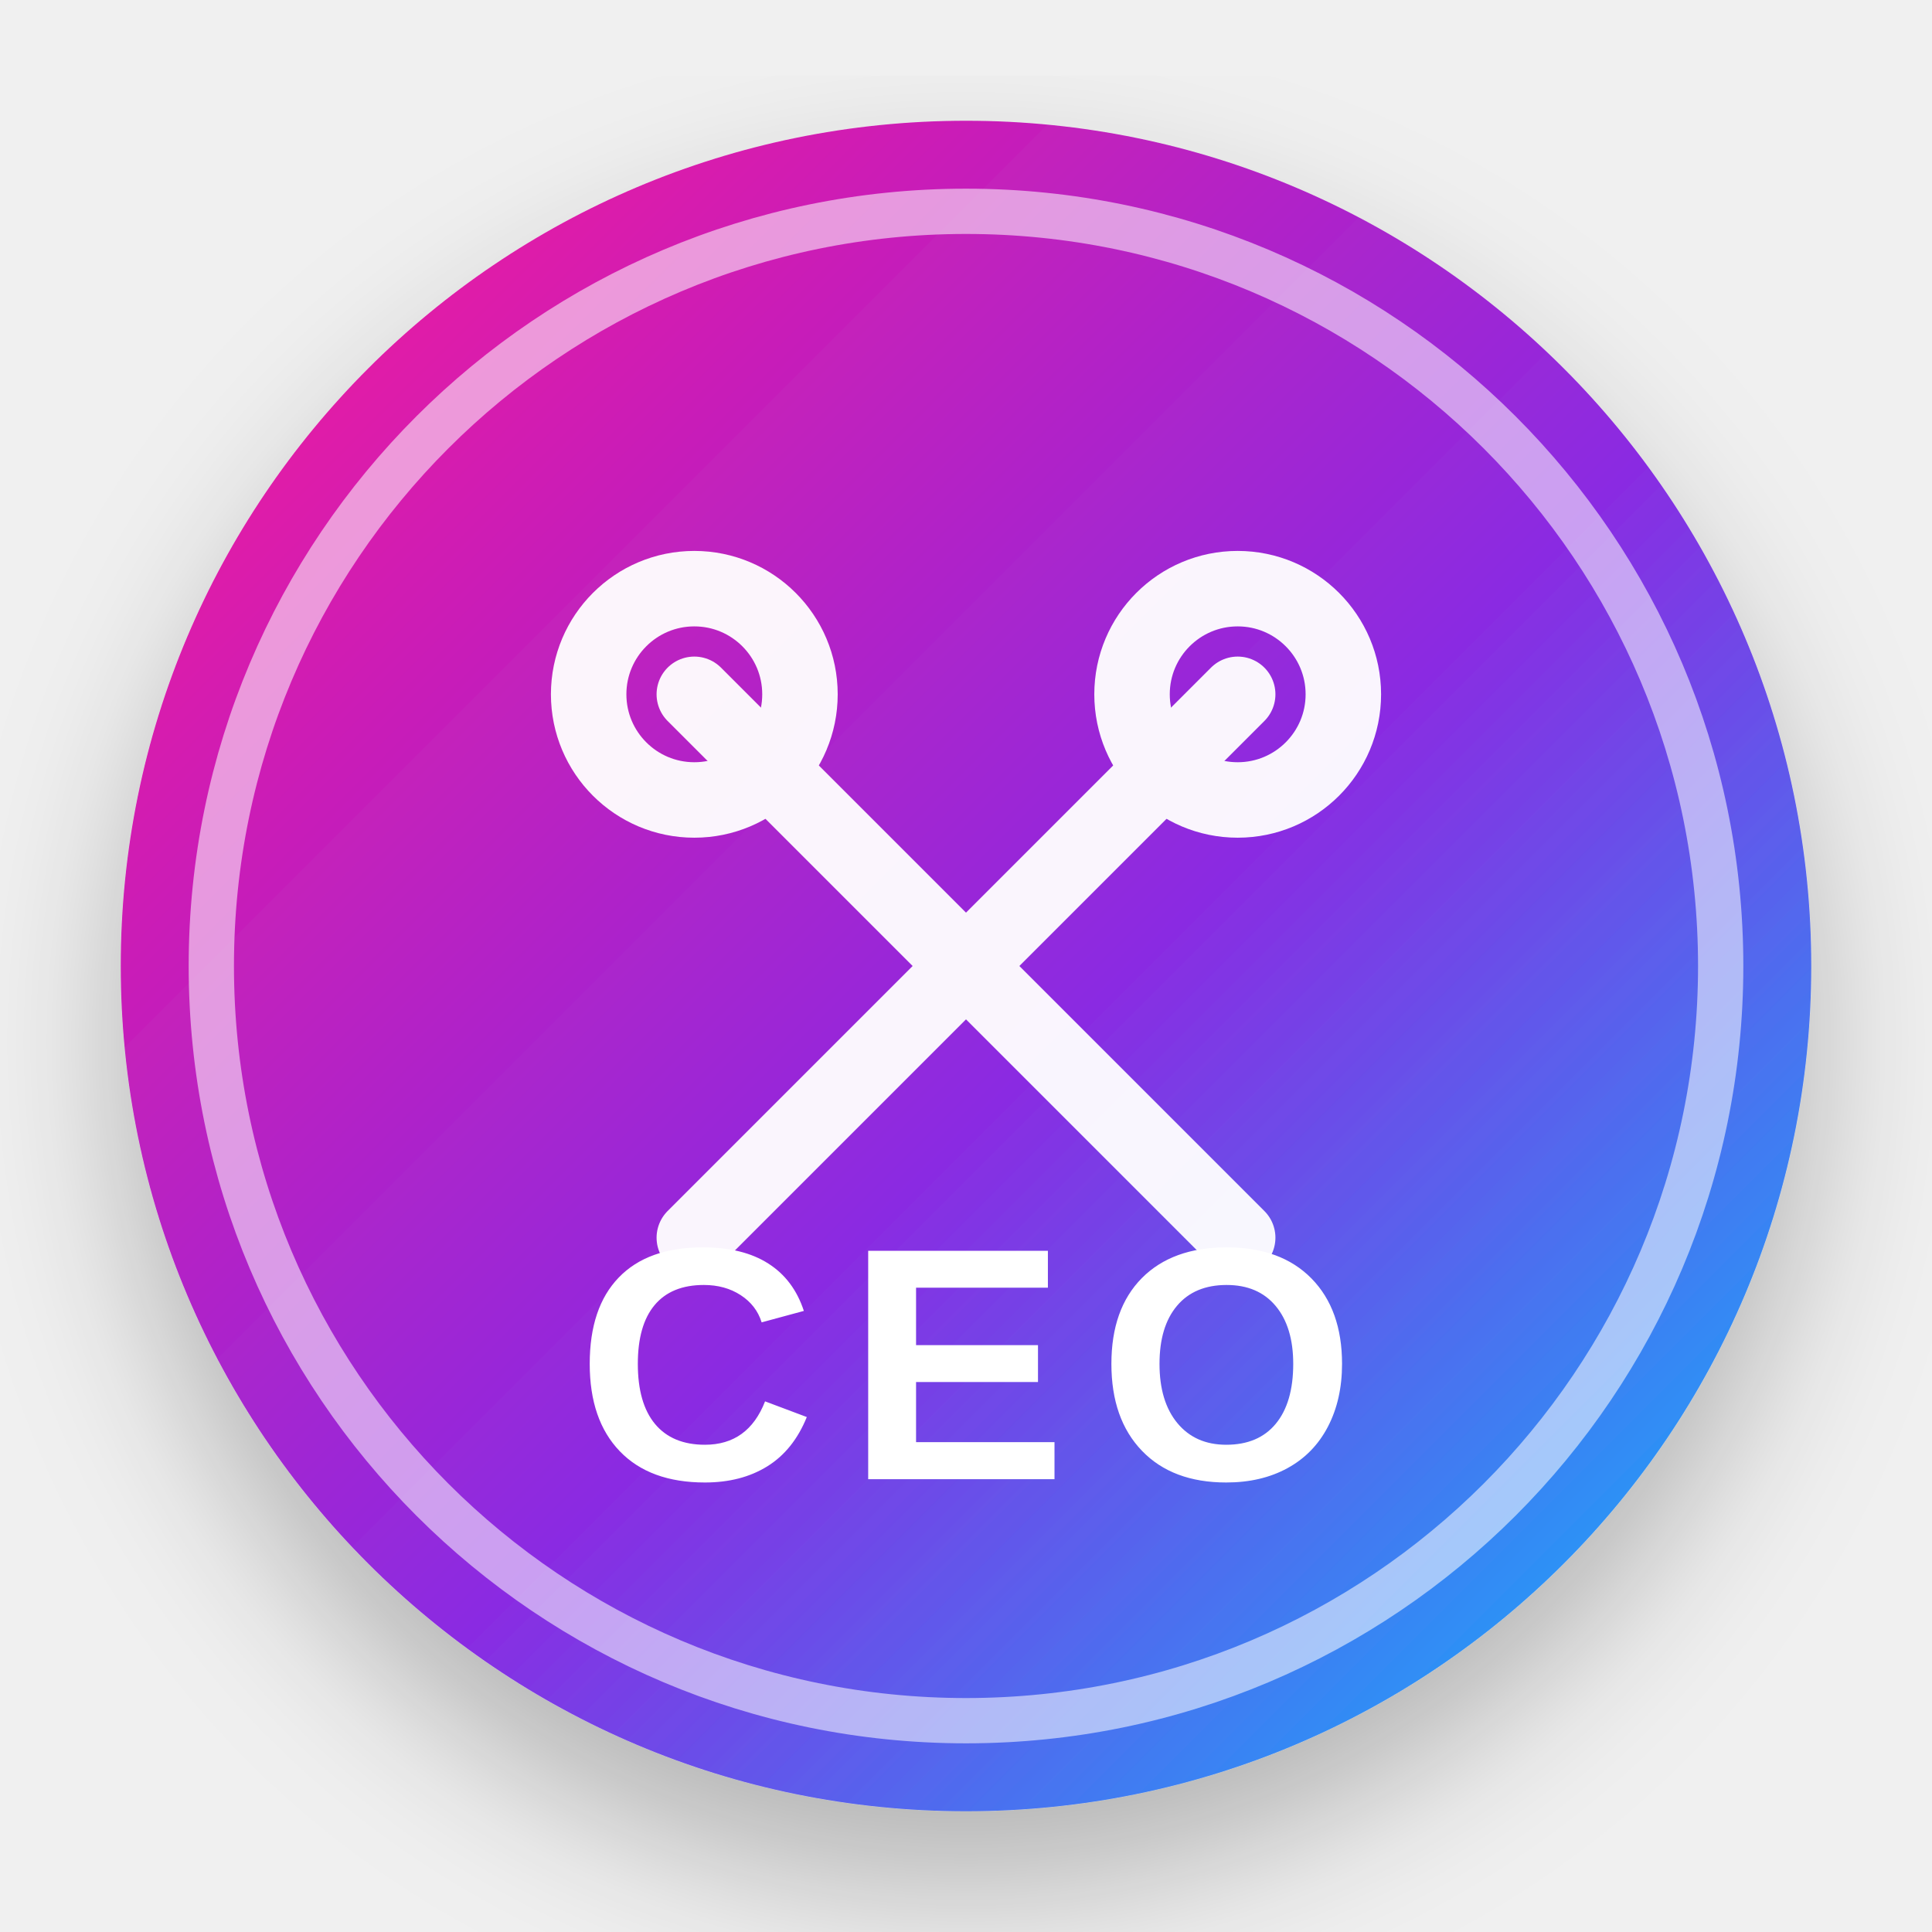
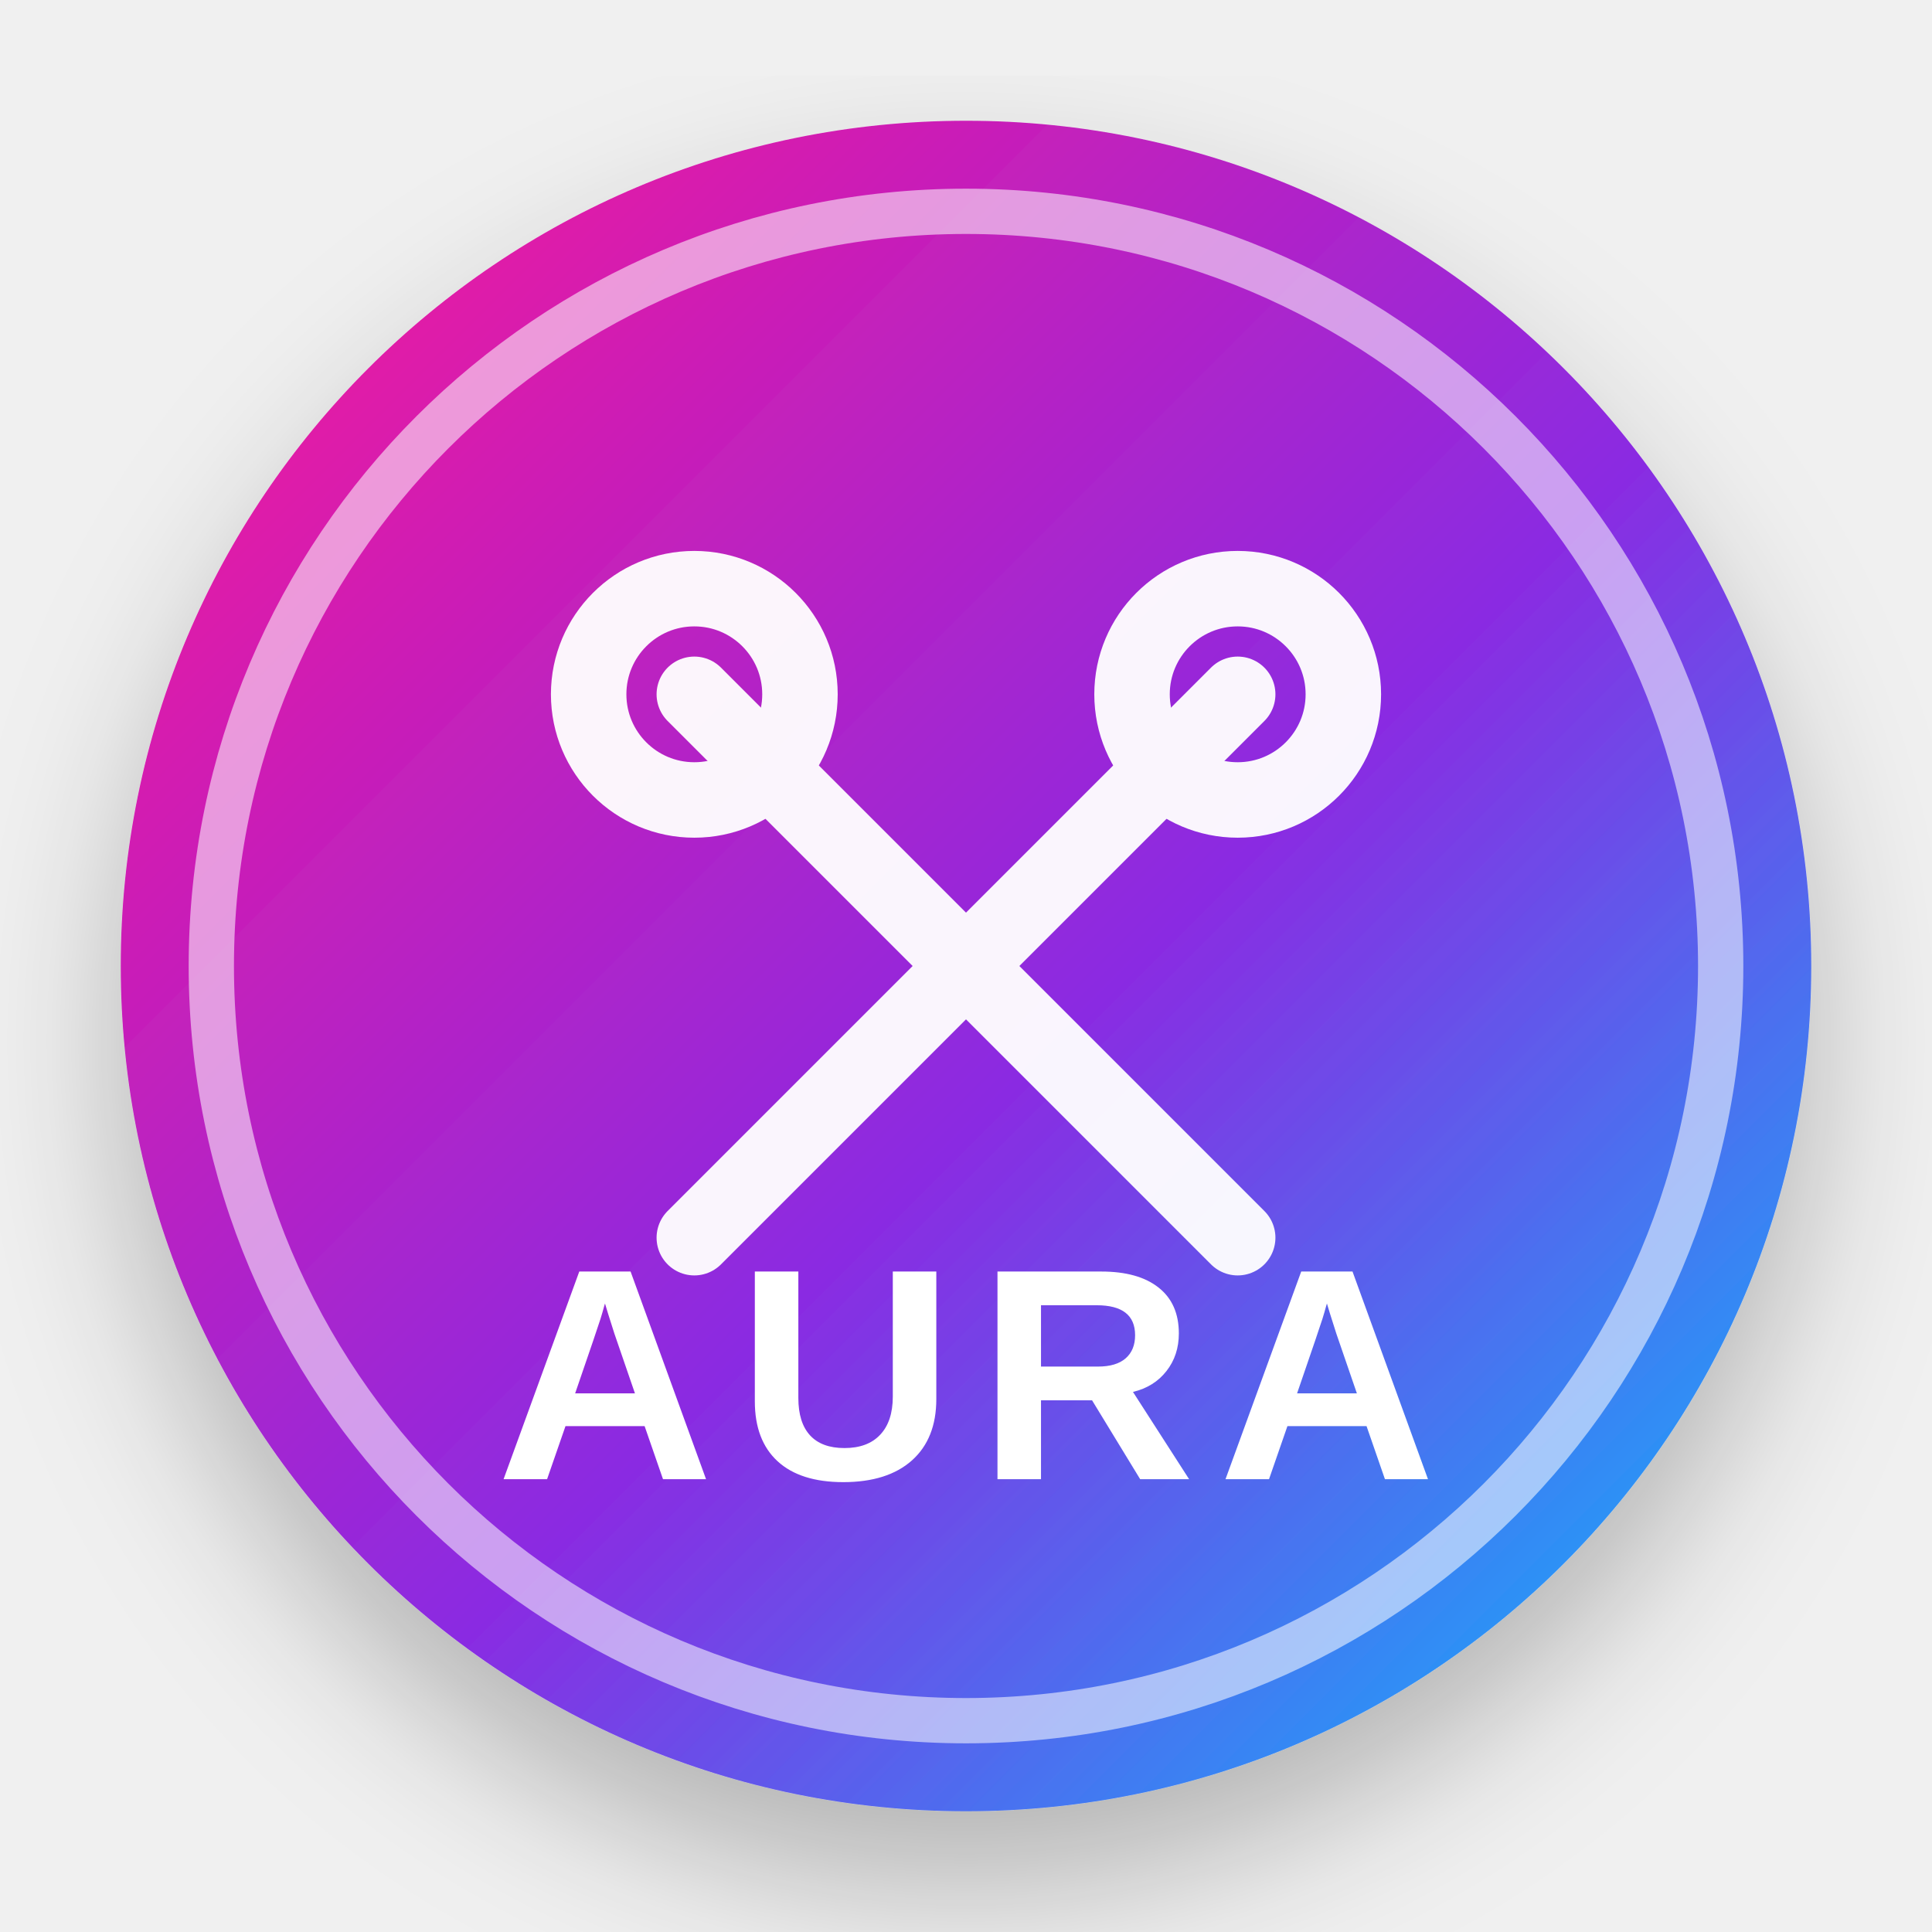
- <svg xmlns="http://www.w3.org/2000/svg" width="256" height="256" viewBox="0 0 256 256" role="img" aria-label="CEO Unisex Salon logo">
+ <svg xmlns="http://www.w3.org/2000/svg" width="256" height="256" viewBox="0 0 256 256" role="img" aria-label="Aura Salon logo">
  <defs>
    <linearGradient id="g" x1="0" y1="0" x2="1" y2="1">
      <stop offset="0" stop-color="#ff1493" />
      <stop offset="0.55" stop-color="#8a2be2" />
      <stop offset="1" stop-color="#00c2ff" />
    </linearGradient>
    <filter id="s" x="-20%" y="-20%" width="140%" height="140%">
      <feDropShadow dx="0" dy="10" stdDeviation="10" flood-color="#000" flood-opacity="0.25" />
    </filter>
  </defs>
  <circle cx="128" cy="128" r="112" fill="url(#g)" filter="url(#s)" />
  <circle cx="128" cy="128" r="100" fill="none" stroke="rgba(255,255,255,0.55)" stroke-width="6" />
  <g fill="none" stroke="#fff" stroke-width="10" stroke-linecap="round" stroke-linejoin="round" opacity="0.95">
    <path d="M92 92 L164 164" />
    <path d="M164 92 L92 164" />
    <circle cx="92" cy="92" r="14" />
    <circle cx="164" cy="92" r="14" />
  </g>
-   <text x="128" y="196" text-anchor="middle" font-family="Segoe UI, Arial, sans-serif" font-size="44" font-weight="800" fill="#fff" letter-spacing="4">CEO</text>
+   <text x="128" y="196" text-anchor="middle" font-family="Segoe UI, Arial, sans-serif" font-size="40" font-weight="800" fill="#fff" letter-spacing="3">AURA</text>
</svg>
